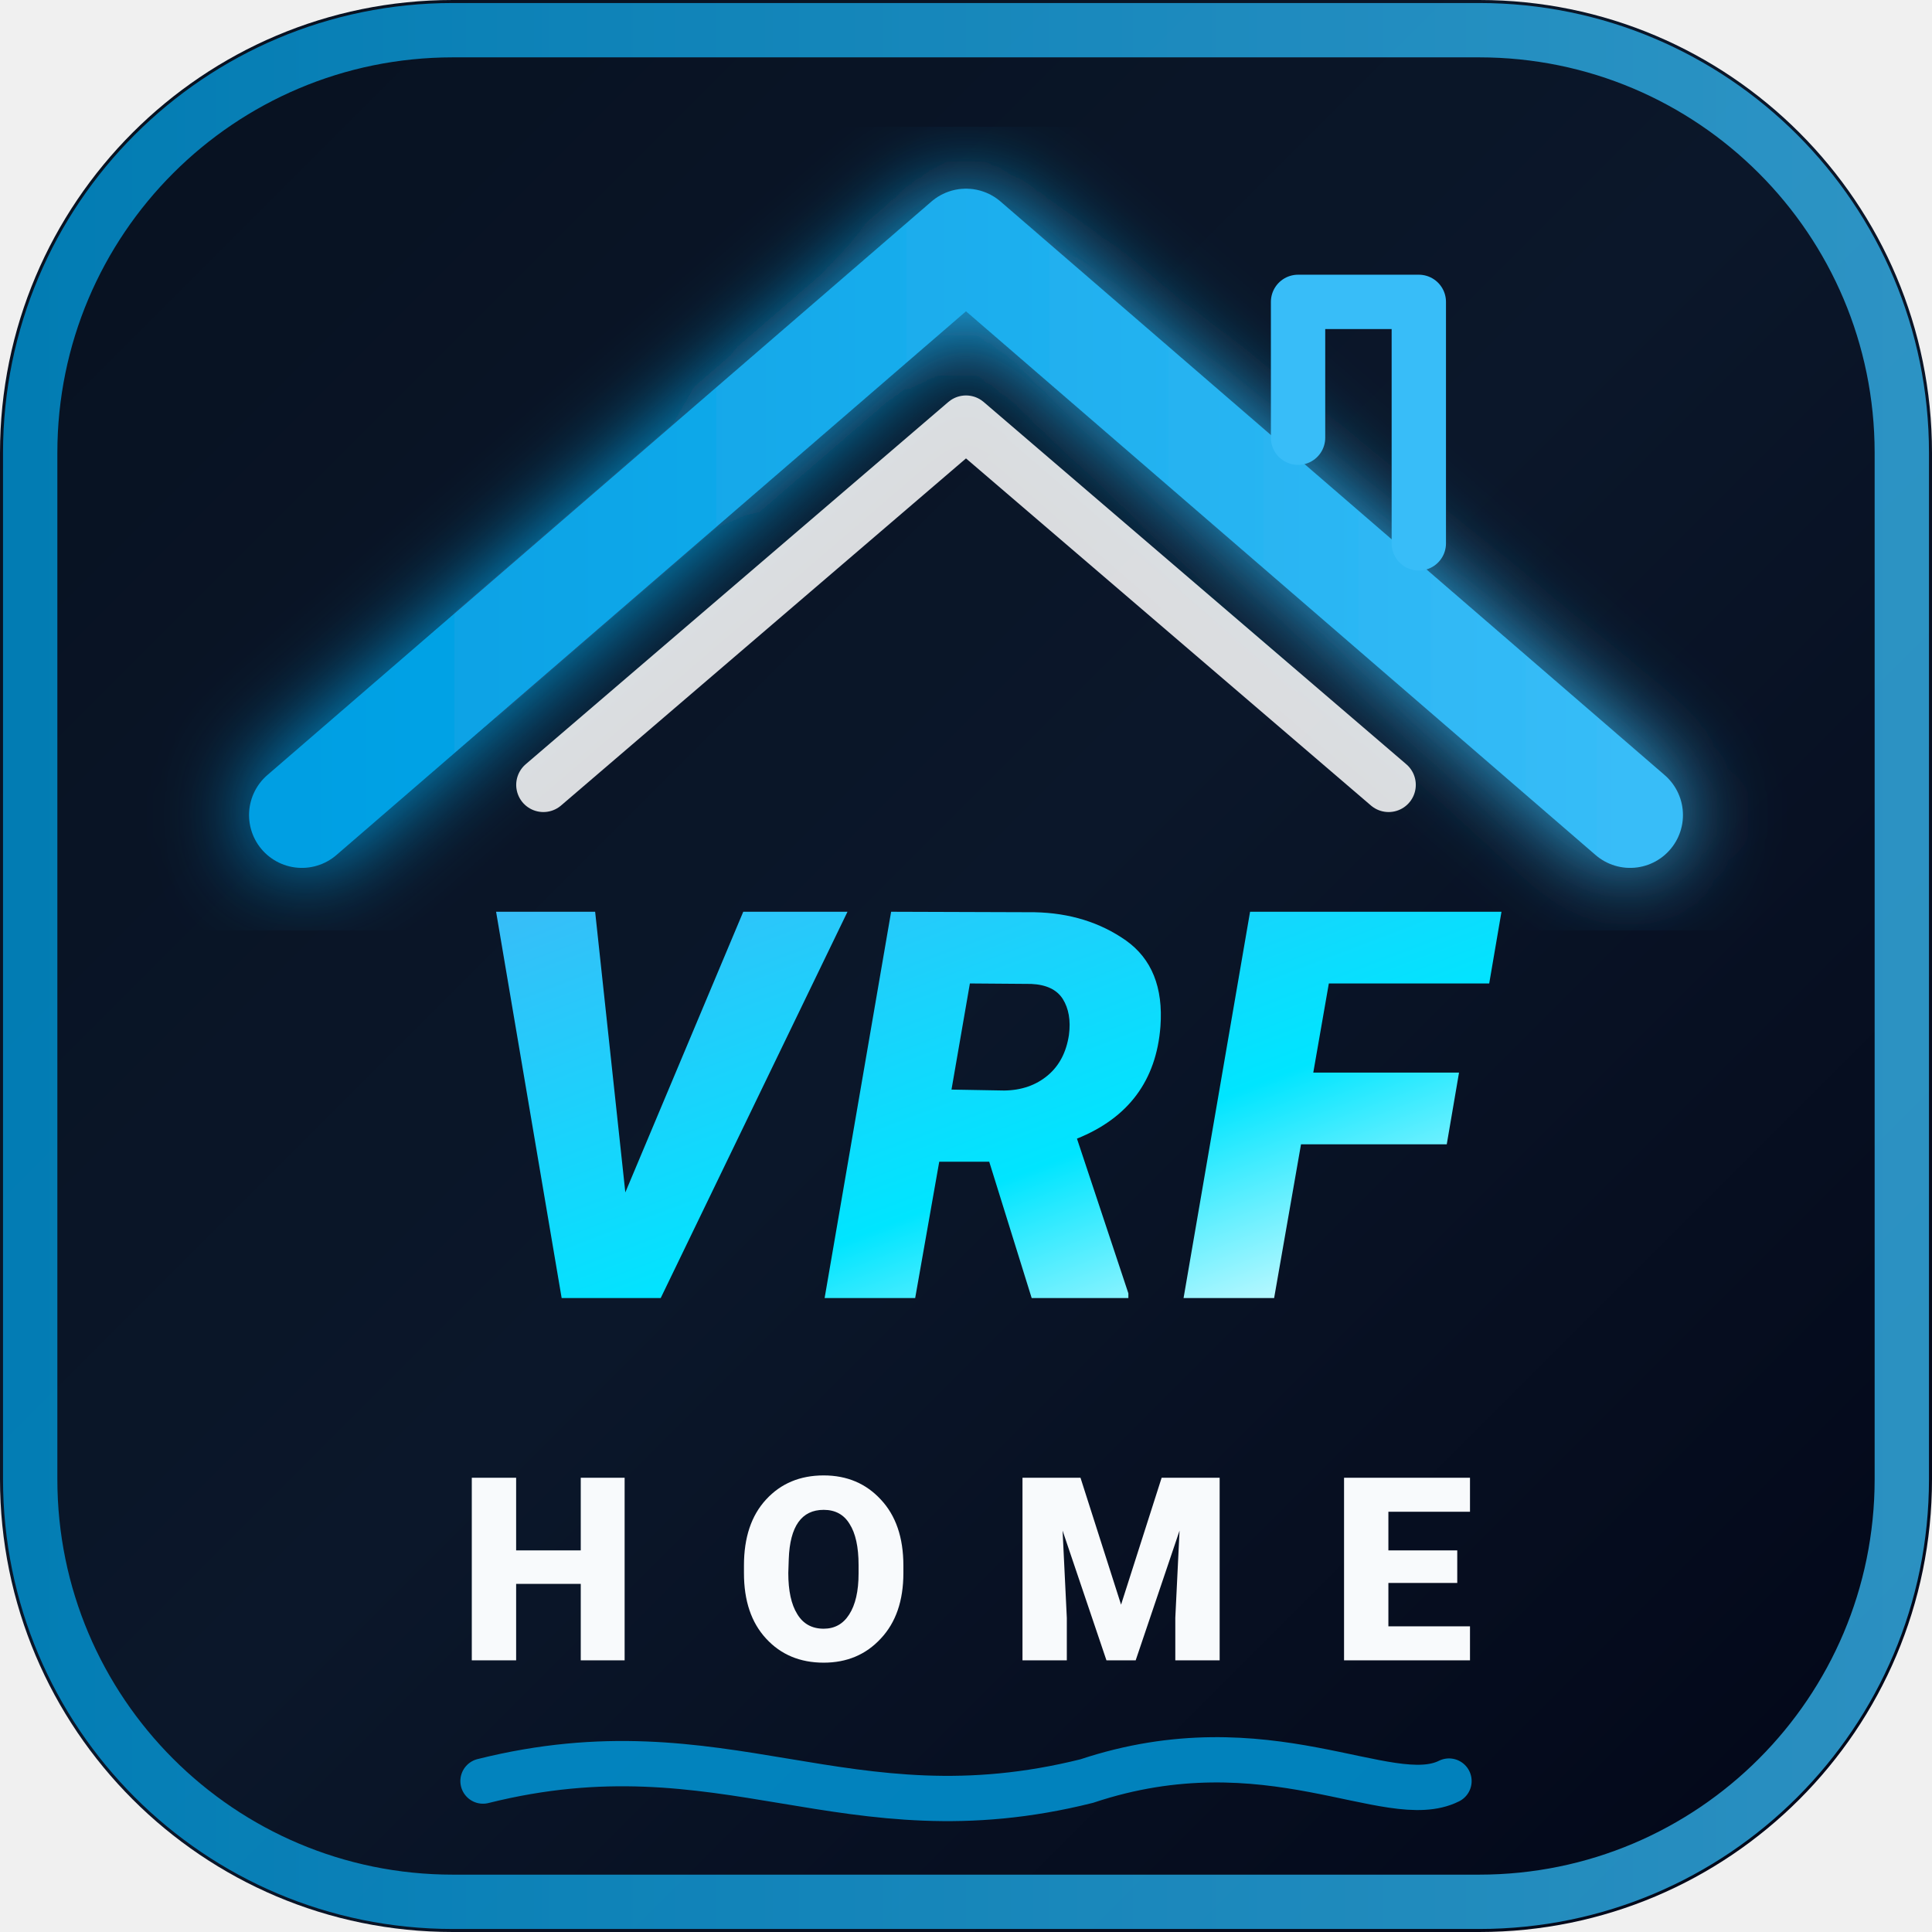
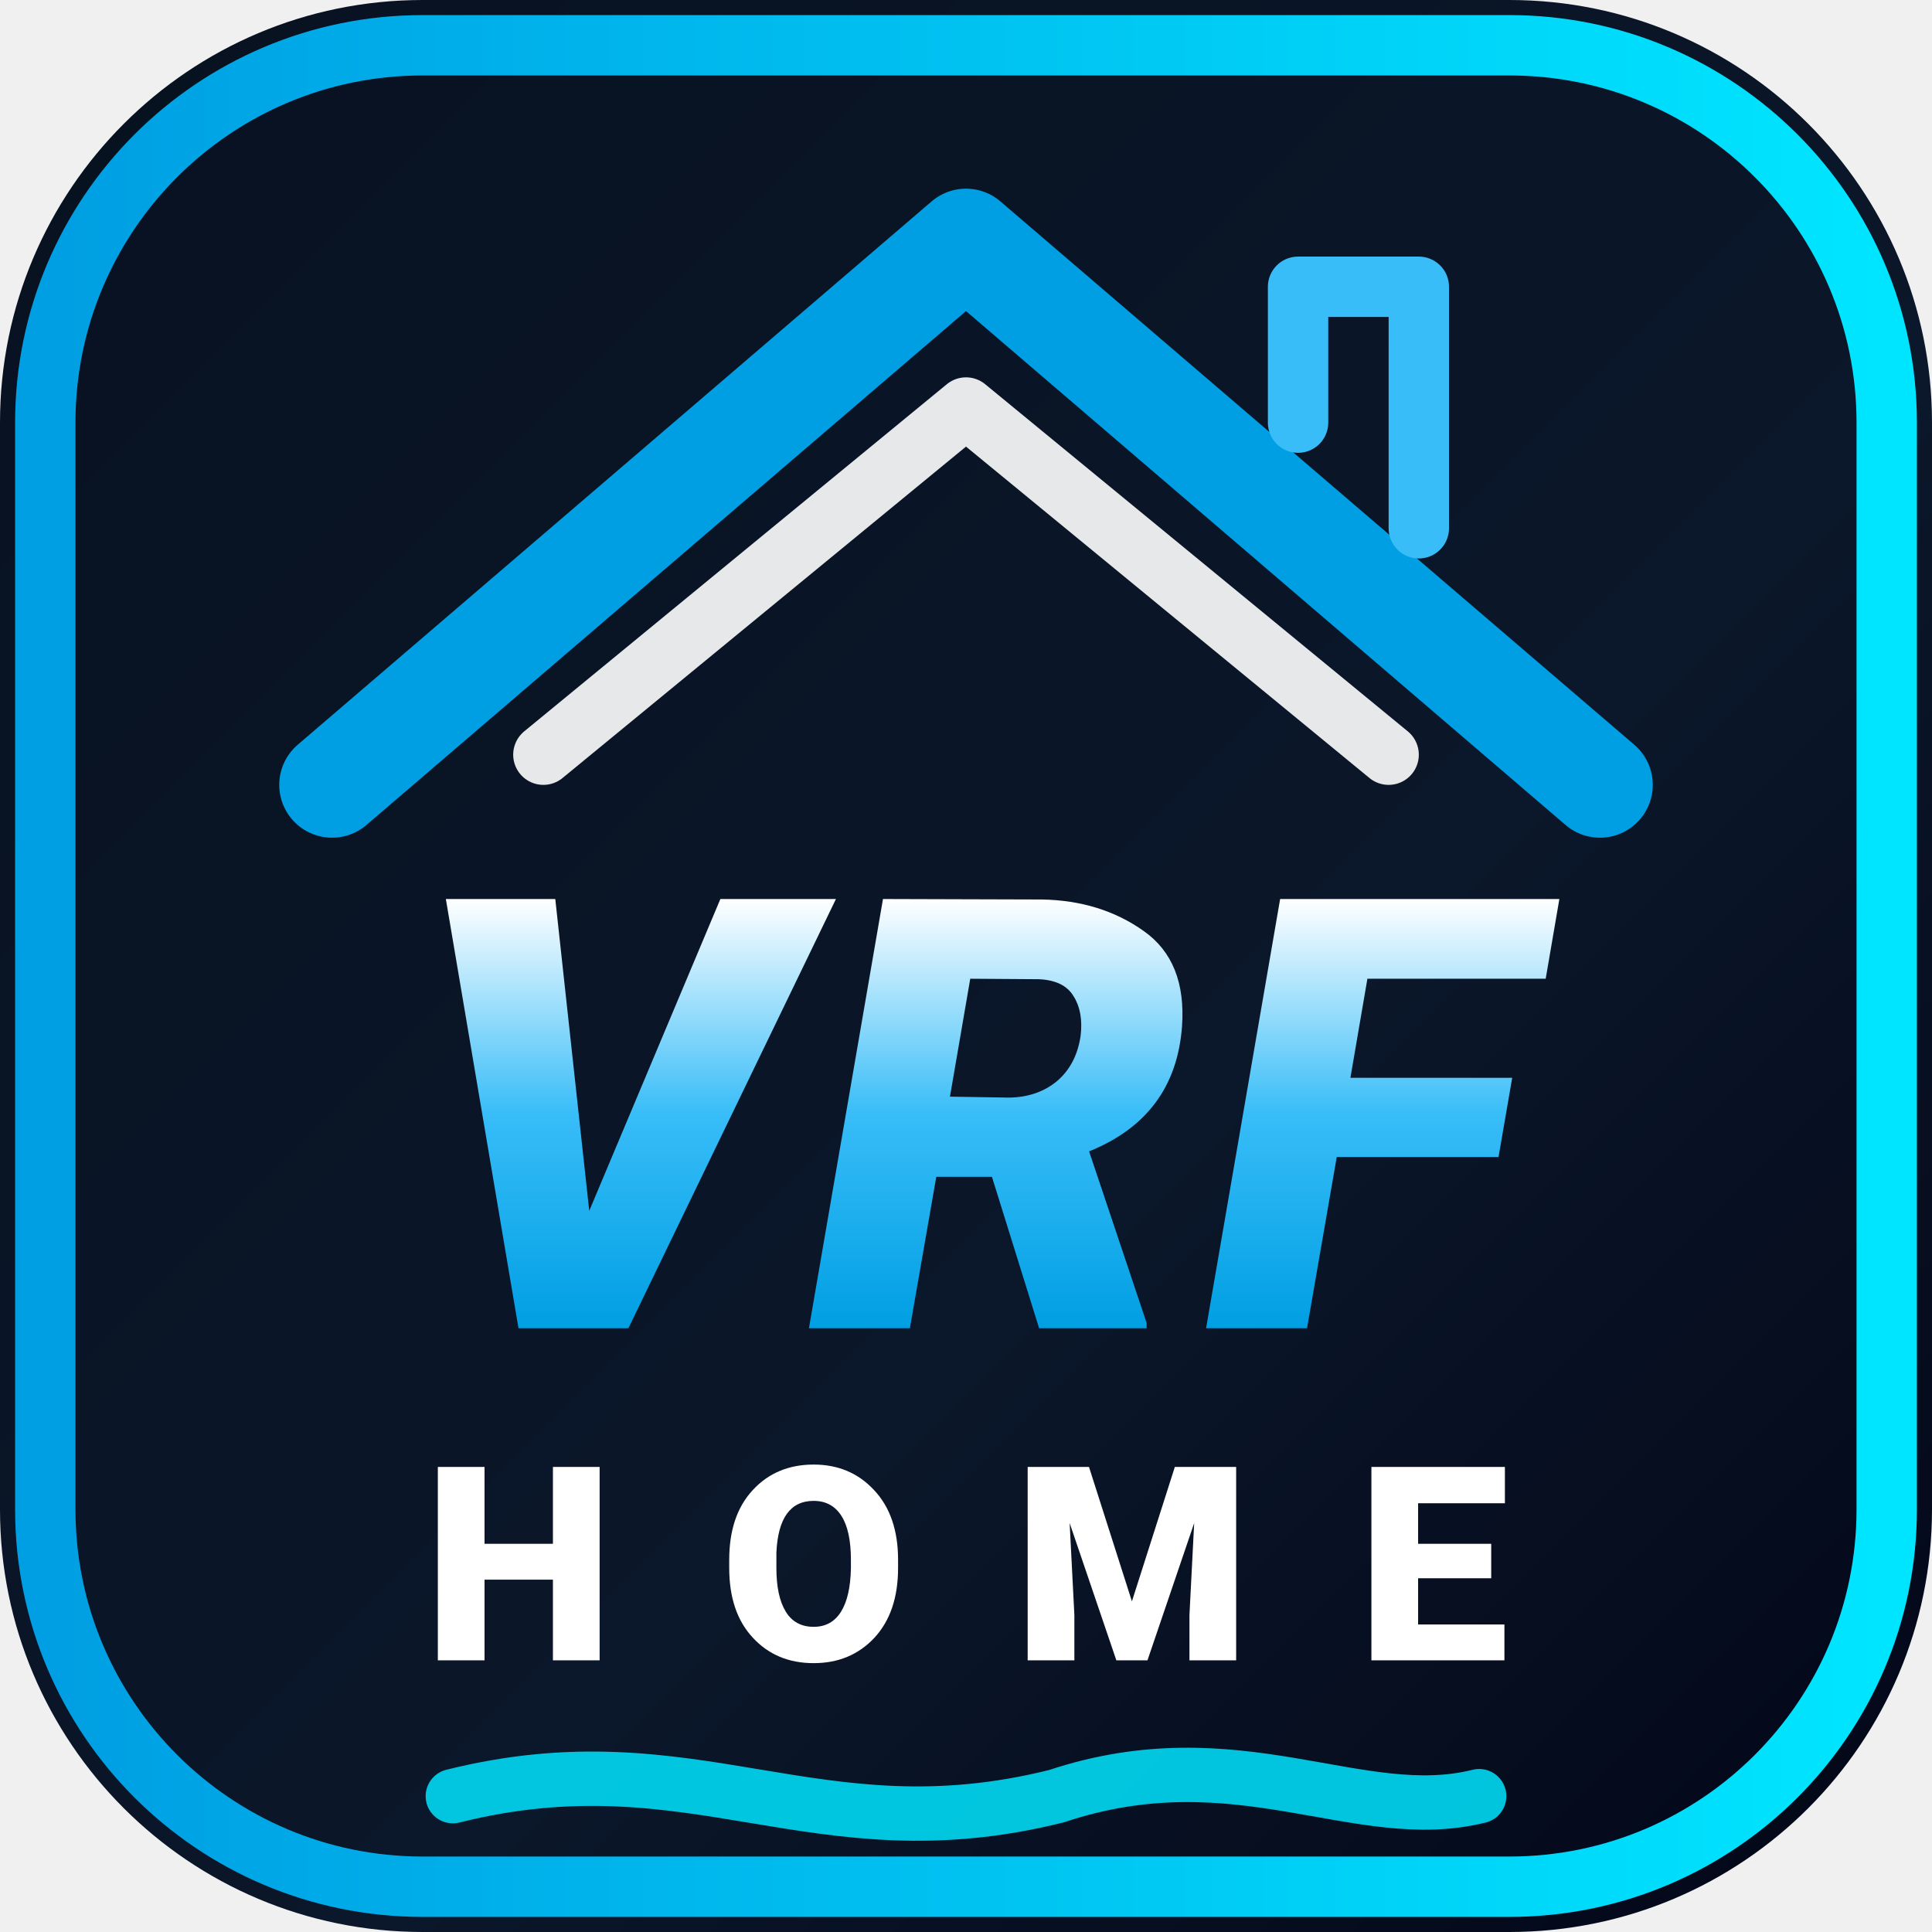
<svg xmlns="http://www.w3.org/2000/svg" viewBox="0 0 64 64" fill="none">
  <defs>
-     <linearGradient id="bgGrad" x1="0%" y1="0%" x2="100%" y2="100%">
+     <linearGradient id="favBg" x1="0%" y1="0%" x2="100%" y2="100%">
      <stop offset="0%" stop-color="#071120" />
-       <stop offset="50%" stop-color="#0b172a" />
+       <stop offset="60%" stop-color="#0b172a" />
      <stop offset="100%" stop-color="#020617" />
    </linearGradient>
-     <linearGradient id="cyanGrad" x1="0%" y1="0%" x2="100%" y2="0%">
+     <linearGradient id="favCyan" x1="0%" y1="0%" x2="100%" y2="0%">
      <stop offset="0%" stop-color="#009fe3" />
-       <stop offset="100%" stop-color="#38bdf8" />
+       <stop offset="100%" stop-color="#00e5ff" />
    </linearGradient>
-     <linearGradient id="vrfGrad" x1="0%" y1="0%" x2="100%" y2="100%">
-       <stop offset="0%" stop-color="#38bdf8" />
-       <stop offset="60%" stop-color="#00e5ff" />
-       <stop offset="100%" stop-color="#ffffff" />
+     <linearGradient id="favText" x1="0%" y1="0%" x2="0%" y2="100%">
+       <stop offset="0%" stop-color="#ffffff" />
+       <stop offset="50%" stop-color="#38bdf8" />
+       <stop offset="100%" stop-color="#009fe3" />
    </linearGradient>
-     <filter id="glow" x="-20%" y="-20%" width="140%" height="140%">
-       <feGaussianBlur stdDeviation="1.5" result="blur" />
-       <feComposite in="SourceGraphic" in2="blur" operator="over" />
-     </filter>
  </defs>
-   <rect width="64" height="64" rx="15" fill="url(#bgGrad)" />
-   <rect x="1" y="1" width="62" height="62" rx="14" stroke="url(#cyanGrad)" stroke-width="1.8" stroke-opacity="0.75" />
-   <path d="M 10 27 L 32 8 L 54 27" stroke="url(#cyanGrad)" stroke-width="3.5" stroke-linecap="round" stroke-linejoin="round" filter="url(#glow)" />
-   <path d="M 43 14.5 V 10 H 47 V 18" stroke="#38bdf8" stroke-width="1.8" stroke-linecap="round" stroke-linejoin="round" />
-   <path d="M 18 26 L 32 14 L 46 26" stroke="#ffffff" stroke-width="1.8" stroke-linecap="round" stroke-linejoin="round" stroke-opacity="0.85" />
-   <text x="32" y="43" font-family="system-ui, -apple-system, 'Segoe UI', Roboto, 'Helvetica Neue', Arial, sans-serif" font-weight="900" font-style="italic" font-size="18" fill="url(#vrfGrad)" text-anchor="middle" letter-spacing="0.5" style="text-shadow: 0 2px 6px rgba(0, 159, 227, 0.6);">VRF</text>
-   <text x="32" y="55" font-family="system-ui, -apple-system, 'Segoe UI', Roboto, 'Helvetica Neue', Arial, sans-serif" font-weight="800" font-size="8.5" fill="#f8fafc" text-anchor="middle" letter-spacing="3.2">HOME</text>
-   <path d="M 16 59 C 24 57, 28 61, 36 59 C 42 57, 46 60, 48 59" stroke="#009fe3" stroke-width="1.5" stroke-linecap="round" stroke-opacity="0.8" />
+   <rect width="64" height="64" rx="14" fill="url(#favBg)" />
+   <rect x="1.5" y="1.5" width="61" height="61" rx="12.5" stroke="url(#favCyan)" stroke-width="2" />
+   <path d="M 11 26 L 32 8 L 53 26" stroke="#009fe3" stroke-width="3.5" stroke-linecap="round" stroke-linejoin="round" />
+   <path d="M 43 14 V 9.5 H 47 V 17.5" stroke="#38bdf8" stroke-width="2" stroke-linecap="round" stroke-linejoin="round" />
+   <path d="M 18 25 L 32 13.5 L 46 25" stroke="#ffffff" stroke-width="2" stroke-linecap="round" stroke-linejoin="round" stroke-opacity="0.9" />
+   <text x="32" y="44" font-family="system-ui, -apple-system, 'Segoe UI', Roboto, Helvetica, Arial, sans-serif" font-weight="900" font-style="italic" font-size="20" fill="url(#favText)" text-anchor="middle" letter-spacing="0.5">VRF</text>
+   <text x="32" y="55" font-family="system-ui, -apple-system, 'Segoe UI', Roboto, sans-serif" font-weight="800" font-size="9" fill="#ffffff" text-anchor="middle" letter-spacing="3.5">HOME</text>
+   <path d="M 15 59.5 C 23 57.5, 27 61.5, 35 59.5 C 41 57.5, 45 60.5, 49 59.5" stroke="#00e5ff" stroke-width="1.8" stroke-linecap="round" stroke-opacity="0.85" />
</svg>
